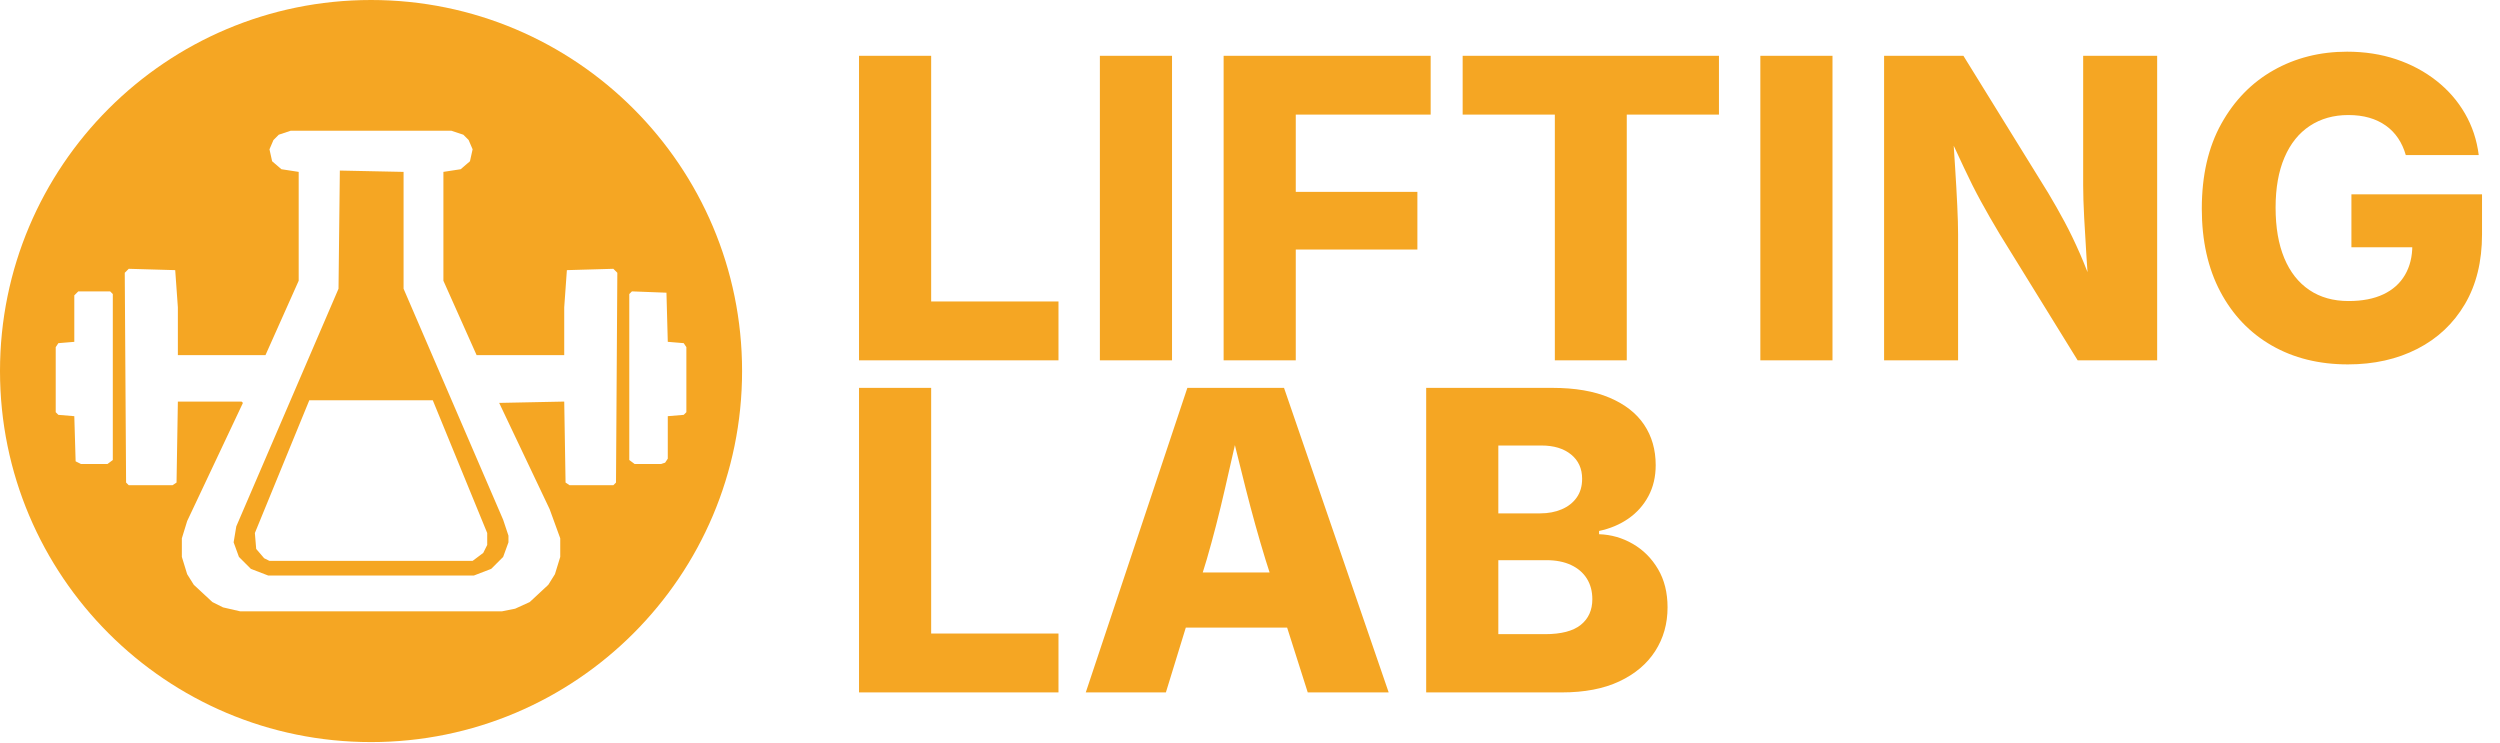
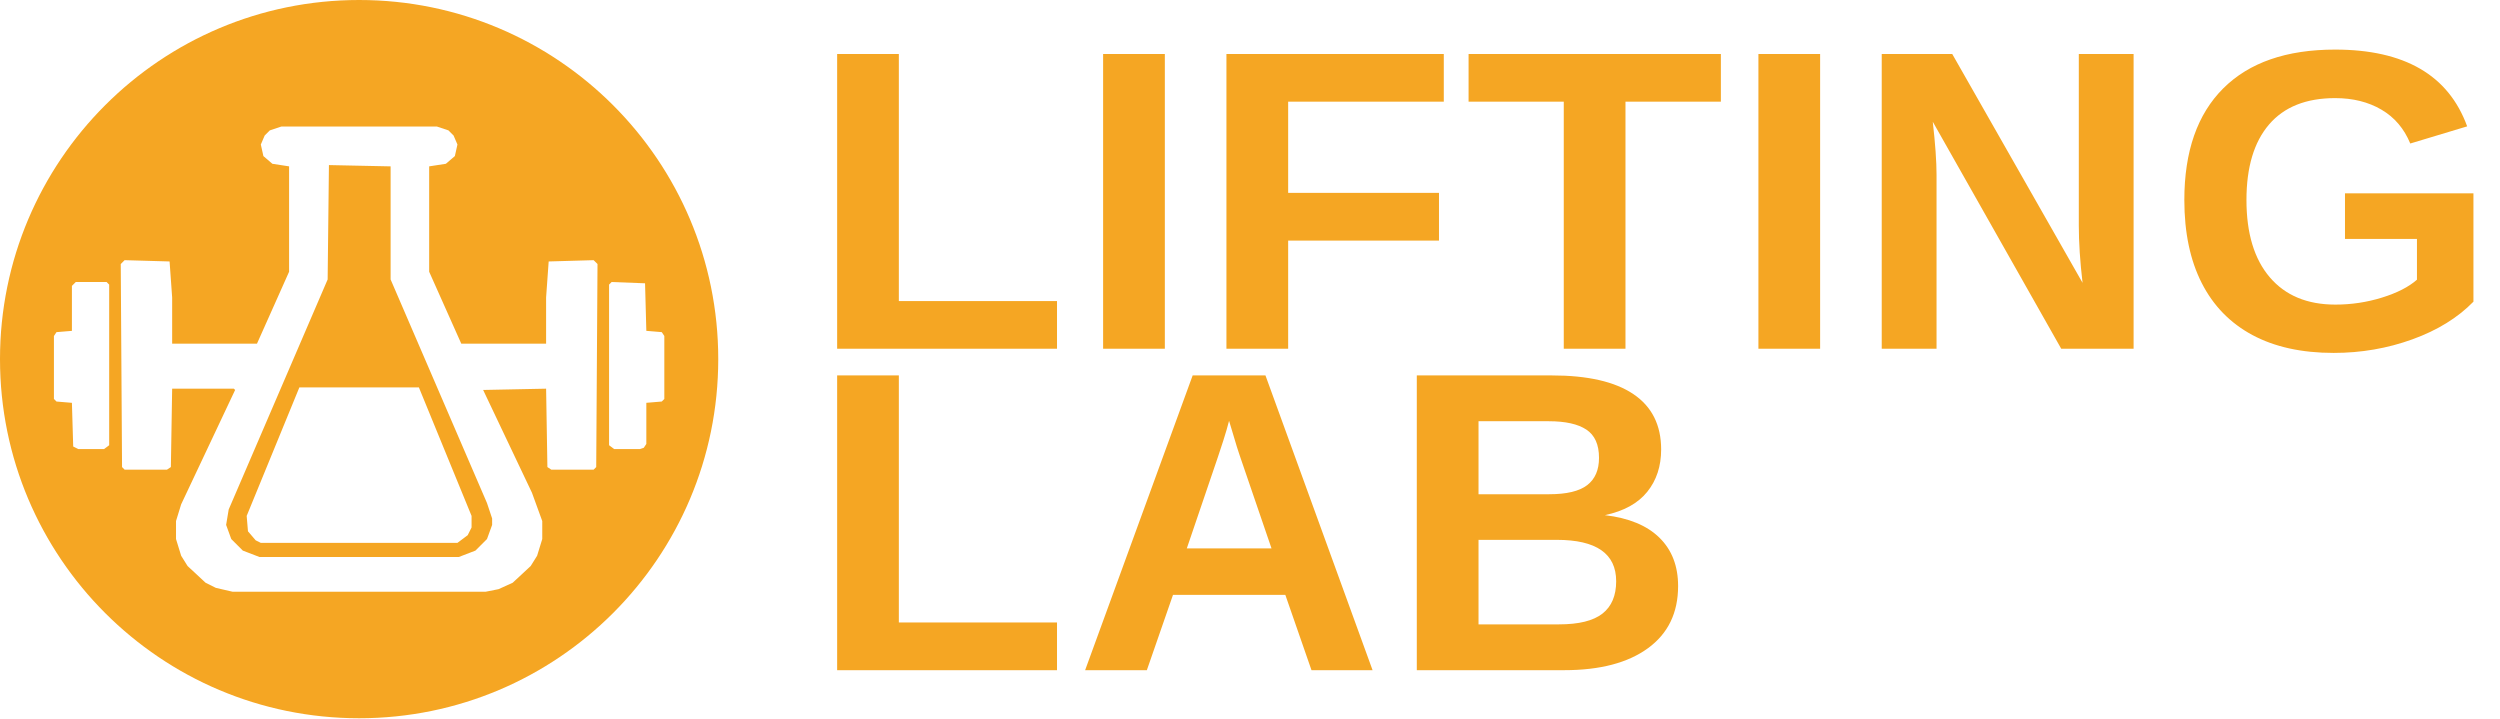
- <svg xmlns="http://www.w3.org/2000/svg" role="img" aria-label="Lifting Lab" width="151.601mm" height="45.0mm" viewBox="0 0 151.601 45.0">
+ <svg xmlns="http://www.w3.org/2000/svg" role="img" aria-label="Lifting Lab" width="156.631mm" height="45.0mm" viewBox="0 0 156.631 45.0">
  <g fill="#f5a623">
    <path transform="matrix(0.3042978,0,0,0.3042978,37.00919,-42.35428)" d="m -59.984,218.948 -10.848,26.458 0.265,3.175 1.587,1.852 1.058,0.529 h 40.481 l 2.117,-1.587 0.794,-1.587 v -2.381 l -10.848,-26.458 z m -3.704,-53.71 -2.381,0.794 -1.058,1.058 -0.794,1.852 0.529,2.381 1.852,1.587 3.44,0.529 v 21.696 l -6.615,14.817 h -17.462 v -9.525 l -0.529,-7.408 -9.26,-0.265 -0.794,0.794 0.265,41.804 0.529,0.529 h 8.731 l 0.794,-0.529 0.265,-16.14 h 12.7 l 0.265,0.265 -11.113,23.548 -1.058,3.44 v 3.704 l 1.058,3.44 1.323,2.117 3.704,3.44 2.117,1.058 3.44,0.794 h 52.123 l 2.646,-0.529 2.91,-1.323 3.704,-3.44 1.323,-2.117 1.058,-3.44 v -3.704 l -2.117,-5.821 -10.054,-21.167 12.965,-0.265 0.265,16.14 0.794,0.529 H 0.606 l 0.529,-0.529 0.265,-41.804 -0.794,-0.794 -9.26,0.265 -0.529,7.408 v 9.525 h -17.462 l -6.615,-14.817 v -21.696 l 3.44,-0.529 1.852,-1.587 0.529,-2.381 -0.794,-1.852 -1.058,-1.058 -2.381,-0.794 z m 9.79,7.938 12.7,0.265 v 23.283 l 19.844,46.038 1.058,3.175 v 1.323 l -1.058,2.91 -2.381,2.381 -3.44,1.323 h -41.01 l -3.44,-1.323 -2.381,-2.381 -1.058,-2.91 0.529,-3.175 20.373,-47.36 z m -52.123,24.077 -0.794,0.794 v 9.26 l -3.175,0.265 -0.529,0.794 v 12.965 l 0.529,0.529 3.175,0.265 0.265,8.996 1.058,0.529 h 5.292 l 1.058,-0.794 v -33.073 l -0.529,-0.529 z m 110.331,0 -0.529,0.529 v 33.073 l 1.058,0.794 h 5.292 l 0.794,-0.265 0.529,-0.794 v -8.467 l 3.175,-0.265 0.529,-0.529 v -12.965 l -0.529,-0.794 -3.175,-0.265 -0.265,-9.79 z m 21.95,15.875 a 73.941,73.941 0 0 1 -73.941,73.941 73.941,73.941 0 0 1 -73.941,-73.941 73.941,73.941 0 0 1 73.941,-73.941 73.941,73.941 0 0 1 73.941,73.941 z" />
-     <path transform="translate(50.653,21.849)" d="M1.438 0V-18.467H5.813V-3.569H13.534V0ZM20.419 -18.467V0H16.044V-18.467ZM23.548 0V-18.467H36.103V-14.898H27.923V-10.213H35.298V-6.718H27.923V0ZM38.043 -14.898V-18.467H53.585V-14.898H47.995V0H43.633V-14.898ZM60.47 -18.467V0H56.095V-18.467ZM63.599 0V-18.467H68.408L73.564 -10.126Q74.06 -9.296 74.537 -8.409Q75.014 -7.523 75.485 -6.445Q75.956 -5.367 76.439 -3.966H76.03Q75.956 -4.982 75.875 -6.222Q75.795 -7.461 75.733 -8.632Q75.671 -9.804 75.671 -10.609V-18.467H80.158V0H75.336L70.614 -7.647Q69.982 -8.701 69.468 -9.643Q68.953 -10.585 68.439 -11.688Q67.925 -12.791 67.231 -14.278H67.739Q67.825 -12.952 67.906 -11.694Q67.987 -10.436 68.036 -9.389Q68.086 -8.341 68.086 -7.647V0ZM91.727 0.248Q89.1 0.248 87.104 -0.899Q85.109 -2.045 83.987 -4.164Q82.865 -6.284 82.865 -9.196Q82.865 -12.221 84.049 -14.346Q85.233 -16.472 87.222 -17.593Q89.211 -18.715 91.678 -18.715Q93.276 -18.715 94.646 -18.257Q96.016 -17.798 97.088 -16.955Q98.16 -16.112 98.823 -14.966Q99.486 -13.819 99.659 -12.444H95.235Q95.074 -13.014 94.77 -13.466Q94.466 -13.919 94.02 -14.235Q93.574 -14.551 93.01 -14.712Q92.446 -14.873 91.752 -14.873Q90.413 -14.873 89.416 -14.216Q88.418 -13.559 87.879 -12.301Q87.34 -11.043 87.34 -9.258Q87.34 -7.461 87.866 -6.197Q88.393 -4.933 89.385 -4.264Q90.376 -3.594 91.764 -3.594Q93.016 -3.594 93.878 -4.003Q94.739 -4.412 95.185 -5.175Q95.631 -5.937 95.631 -6.965L96.462 -6.854H91.938V-10.064H99.858V-7.635Q99.858 -5.168 98.817 -3.402Q97.776 -1.636 95.935 -0.694Q94.094 0.248 91.727 0.248Z" />
-     <path transform="translate(50.653,41.988)" d="M1.438 0V-18.467H5.813V-3.569H13.534V0ZM15.189 0 21.349 -18.467H27.211L33.557 0H28.649L26.083 -8.069Q25.463 -10.089 24.887 -12.363Q24.311 -14.637 23.728 -17.079H24.707Q24.15 -14.625 23.629 -12.351Q23.109 -10.076 22.526 -8.069L20.047 0ZM19.378 -3.929V-7.275H29.38V-3.929ZM35.831 0V-18.467H43.49Q45.548 -18.467 46.948 -17.872Q48.349 -17.277 49.049 -16.23Q49.749 -15.183 49.749 -13.782Q49.749 -12.729 49.309 -11.905Q48.869 -11.08 48.095 -10.541Q47.32 -10.002 46.316 -9.791V-9.593Q47.419 -9.556 48.367 -9.004Q49.316 -8.453 49.892 -7.474Q50.468 -6.495 50.468 -5.156Q50.468 -3.669 49.718 -2.504Q48.969 -1.339 47.543 -0.669Q46.118 0 44.061 0ZM40.206 -3.532H43.032Q44.507 -3.532 45.207 -4.096Q45.907 -4.66 45.907 -5.652Q45.907 -6.371 45.573 -6.904Q45.238 -7.436 44.612 -7.728Q43.986 -8.019 43.119 -8.019H40.206ZM40.206 -10.857H42.747Q43.478 -10.857 44.054 -11.105Q44.631 -11.353 44.959 -11.818Q45.288 -12.283 45.288 -12.952Q45.288 -13.881 44.618 -14.427Q43.949 -14.972 42.821 -14.972H40.206Z" />
+     <path transform="translate(50.653,21.849)" d="M15.571 -2.988V0H1.796V-18.467H5.662V-2.988ZM22.327 -18.467V0H18.46V-18.467ZM30.053 -6.776V0H26.186V-18.467H39.804V-15.479H30.053V-9.764H39.503V-6.776ZM51.187 -15.479V0H47.321V-15.479H41.357V-18.467H57.164V-15.479ZM63.382 -18.467V0H59.516V-18.467ZM70.676 -10.892V0H67.242V-18.467H71.659L79.824 -4.129Q79.589 -6.121 79.589 -7.733V-18.467H83.022V0H78.488L70.44 -14.221Q70.558 -13.185 70.617 -12.353Q70.676 -11.521 70.676 -10.892ZM95.664 -2.765Q97.171 -2.765 98.586 -3.205Q100.002 -3.644 100.775 -4.325V-6.881H96.266V-9.738H104.314V-2.949Q102.846 -1.442 100.493 -0.59Q98.141 0.262 95.559 0.262Q92.557 0.262 90.467 -0.858Q88.376 -1.979 87.288 -4.122Q86.201 -6.265 86.201 -9.319Q86.201 -13.88 88.638 -16.311Q91.076 -18.742 95.65 -18.742Q98.901 -18.742 100.972 -17.543Q103.043 -16.344 103.921 -13.932L100.356 -12.858Q99.779 -14.26 98.547 -14.981Q97.315 -15.702 95.65 -15.702Q92.924 -15.702 91.509 -14.05Q90.093 -12.399 90.093 -9.319Q90.093 -6.186 91.555 -4.476Q93.016 -2.765 95.664 -2.765Z" />
+     <path transform="translate(50.653,41.988)" d="M15.571 -2.988V0H1.796V-18.467H5.662V-2.988ZM22.838 -4.718 21.2 0H17.333L24.07 -18.467H28.631L35.342 0H31.515L29.876 -4.718ZM26.351 -15.623Q26.219 -15.099 25.984 -14.365Q25.748 -13.631 25.643 -13.329L23.703 -7.628H29.011L27.019 -13.447Q26.836 -13.985 26.678 -14.535Q26.521 -15.086 26.351 -15.623ZM54.484 -5.269Q54.484 -2.752 52.596 -1.376Q50.709 0 47.354 0H38.113V-18.467H46.567Q49.949 -18.467 51.685 -17.294Q53.422 -16.121 53.422 -13.827Q53.422 -12.255 52.55 -11.173Q51.679 -10.092 49.896 -9.712Q52.138 -9.45 53.311 -8.303Q54.484 -7.156 54.484 -5.269ZM49.529 -13.303Q49.529 -14.548 48.736 -15.073Q47.943 -15.597 46.384 -15.597H41.98V-11.023H46.41Q48.048 -11.023 48.789 -11.593Q49.529 -12.163 49.529 -13.303ZM50.604 -5.57Q50.604 -8.165 46.882 -8.165H41.98V-2.87H47.026Q48.887 -2.87 49.746 -3.545Q50.604 -4.22 50.604 -5.57Z" />
  </g>
</svg>
